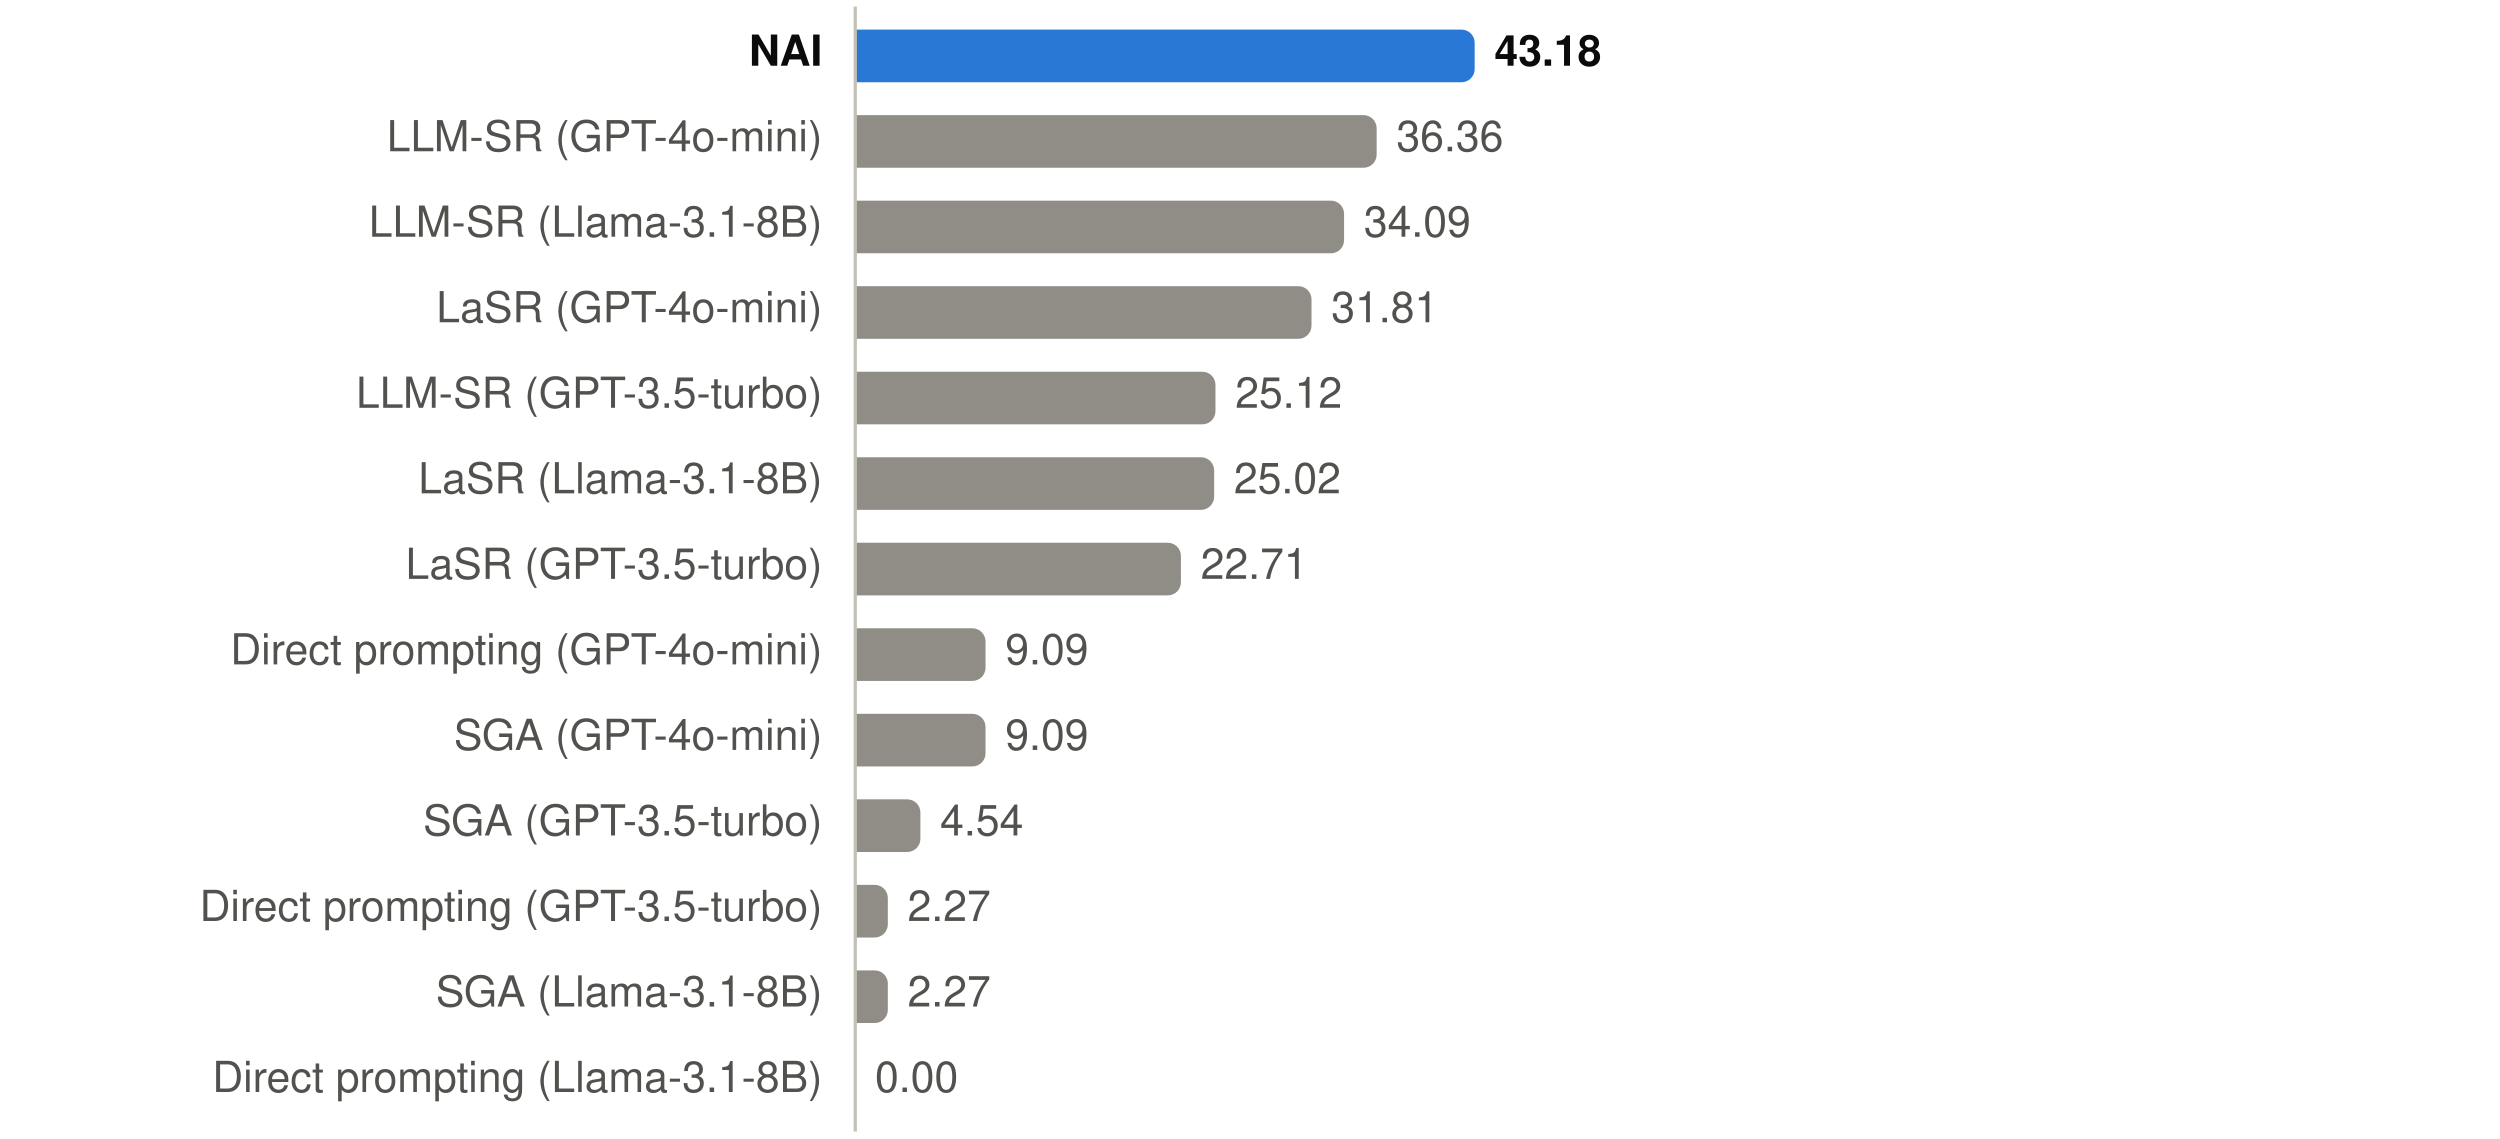
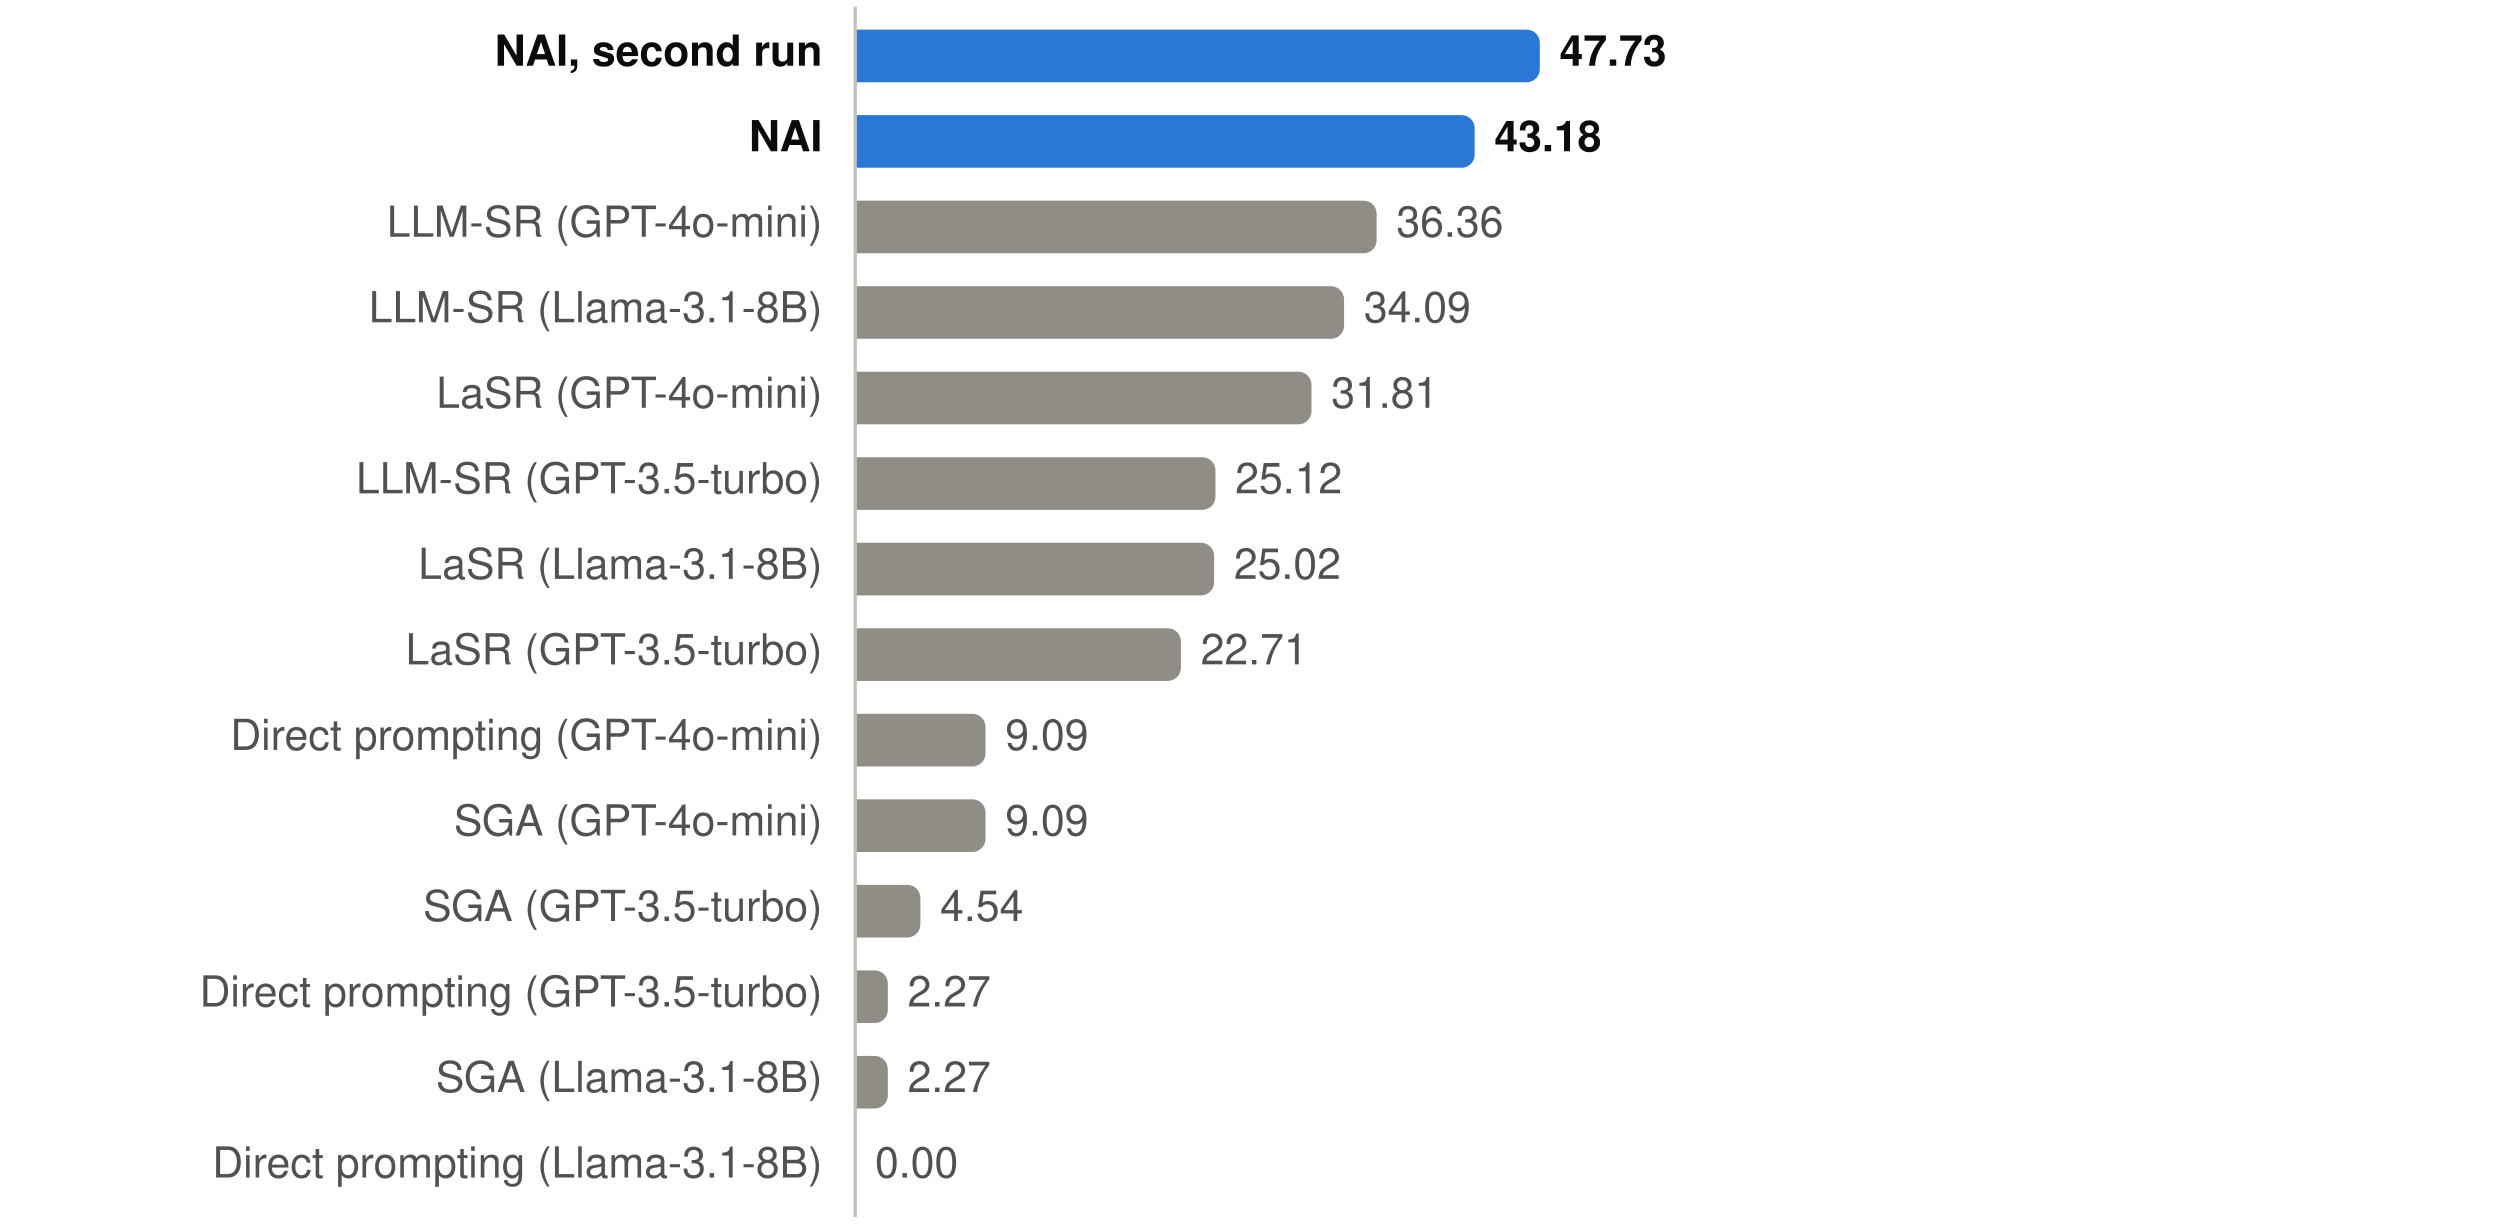
- <svg xmlns="http://www.w3.org/2000/svg" width="760" height="346" viewBox="0 0 760 346" role="img" aria-labelledby="t d">
+ <svg xmlns="http://www.w3.org/2000/svg" width="760" height="372" viewBox="0 0 760 372" role="img" aria-labelledby="t d">
  <g font-family="system-ui, -apple-system, 'Segoe UI', Helvetica, Arial, sans-serif" font-size="13">
-     <text x="250" y="17.0" fill="#0b0b0b" text-anchor="end" dominant-baseline="central" font-weight="700">NAI</text>
-     <path d="M260.0 9.0 H444.3 a4 4 0 0 1 4 4 V21.0 a4 4 0 0 1 -4 4 H260.0 Z" fill="#2a78d6" />
-     <text x="454.3" y="17.0" fill="#0b0b0b" dominant-baseline="central" font-weight="700">43.18</text>
-     <text x="250" y="43.0" fill="#52514e" text-anchor="end" dominant-baseline="central">LLM-SR (GPT-4o-mini)</text>
-     <path d="M260.0 35.0 H414.5 a4 4 0 0 1 4 4 V47.0 a4 4 0 0 1 -4 4 H260.0 Z" fill="#8f8d86" />
-     <text x="424.5" y="43.0" fill="#52514e" dominant-baseline="central">36.36</text>
-     <text x="250" y="69.0" fill="#52514e" text-anchor="end" dominant-baseline="central">LLM-SR (Llama-3.1-8B)</text>
-     <path d="M260.0 61.0 H404.6 a4 4 0 0 1 4 4 V73.0 a4 4 0 0 1 -4 4 H260.0 Z" fill="#8f8d86" />
-     <text x="414.6" y="69.0" fill="#52514e" dominant-baseline="central">34.09</text>
-     <text x="250" y="95.0" fill="#52514e" text-anchor="end" dominant-baseline="central">LaSR (GPT-4o-mini)</text>
-     <path d="M260.0 87.0 H394.7 a4 4 0 0 1 4 4 V99.0 a4 4 0 0 1 -4 4 H260.0 Z" fill="#8f8d86" />
-     <text x="404.7" y="95.0" fill="#52514e" dominant-baseline="central">31.81</text>
-     <text x="250" y="121.0" fill="#52514e" text-anchor="end" dominant-baseline="central">LLM-SR (GPT-3.5-turbo)</text>
-     <path d="M260.0 113.0 H365.5 a4 4 0 0 1 4 4 V125.0 a4 4 0 0 1 -4 4 H260.0 Z" fill="#8f8d86" />
-     <text x="375.5" y="121.0" fill="#52514e" dominant-baseline="central">25.12</text>
-     <text x="250" y="147.0" fill="#52514e" text-anchor="end" dominant-baseline="central">LaSR (Llama-3.1-8B)</text>
-     <path d="M260.0 139.0 H365.1 a4 4 0 0 1 4 4 V151.0 a4 4 0 0 1 -4 4 H260.0 Z" fill="#8f8d86" />
-     <text x="375.1" y="147.0" fill="#52514e" dominant-baseline="central">25.02</text>
-     <text x="250" y="173.0" fill="#52514e" text-anchor="end" dominant-baseline="central">LaSR (GPT-3.5-turbo)</text>
-     <path d="M260.0 165.0 H355.0 a4 4 0 0 1 4 4 V177.0 a4 4 0 0 1 -4 4 H260.0 Z" fill="#8f8d86" />
-     <text x="365.0" y="173.0" fill="#52514e" dominant-baseline="central">22.71</text>
-     <text x="250" y="199.0" fill="#52514e" text-anchor="end" dominant-baseline="central">Direct prompting (GPT-4o-mini)</text>
-     <path d="M260.0 191.0 H295.6 a4 4 0 0 1 4 4 V203.0 a4 4 0 0 1 -4 4 H260.0 Z" fill="#8f8d86" />
-     <text x="305.6" y="199.0" fill="#52514e" dominant-baseline="central">9.09</text>
-     <text x="250" y="225.0" fill="#52514e" text-anchor="end" dominant-baseline="central">SGA (GPT-4o-mini)</text>
+     <text x="250" y="17.0" fill="#0b0b0b" text-anchor="end" dominant-baseline="central" font-weight="700">NAI, second run</text>
+     <path d="M260.0 9.0 H464.1 a4 4 0 0 1 4 4 V21.0 a4 4 0 0 1 -4 4 H260.0 Z" fill="#2a78d6" />
+     <text x="474.1" y="17.0" fill="#0b0b0b" dominant-baseline="central" font-weight="700">47.73</text>
+     <text x="250" y="43.0" fill="#0b0b0b" text-anchor="end" dominant-baseline="central" font-weight="700">NAI</text>
+     <path d="M260.0 35.0 H444.3 a4 4 0 0 1 4 4 V47.0 a4 4 0 0 1 -4 4 H260.0 Z" fill="#2a78d6" />
+     <text x="454.3" y="43.0" fill="#0b0b0b" dominant-baseline="central" font-weight="700">43.18</text>
+     <text x="250" y="69.0" fill="#52514e" text-anchor="end" dominant-baseline="central">LLM-SR (GPT-4o-mini)</text>
+     <path d="M260.0 61.0 H414.5 a4 4 0 0 1 4 4 V73.0 a4 4 0 0 1 -4 4 H260.0 Z" fill="#8f8d86" />
+     <text x="424.5" y="69.0" fill="#52514e" dominant-baseline="central">36.36</text>
+     <text x="250" y="95.0" fill="#52514e" text-anchor="end" dominant-baseline="central">LLM-SR (Llama-3.1-8B)</text>
+     <path d="M260.0 87.0 H404.6 a4 4 0 0 1 4 4 V99.0 a4 4 0 0 1 -4 4 H260.0 Z" fill="#8f8d86" />
+     <text x="414.6" y="95.0" fill="#52514e" dominant-baseline="central">34.09</text>
+     <text x="250" y="121.0" fill="#52514e" text-anchor="end" dominant-baseline="central">LaSR (GPT-4o-mini)</text>
+     <path d="M260.0 113.0 H394.7 a4 4 0 0 1 4 4 V125.0 a4 4 0 0 1 -4 4 H260.0 Z" fill="#8f8d86" />
+     <text x="404.7" y="121.0" fill="#52514e" dominant-baseline="central">31.81</text>
+     <text x="250" y="147.0" fill="#52514e" text-anchor="end" dominant-baseline="central">LLM-SR (GPT-3.5-turbo)</text>
+     <path d="M260.0 139.0 H365.5 a4 4 0 0 1 4 4 V151.0 a4 4 0 0 1 -4 4 H260.0 Z" fill="#8f8d86" />
+     <text x="375.5" y="147.0" fill="#52514e" dominant-baseline="central">25.12</text>
+     <text x="250" y="173.0" fill="#52514e" text-anchor="end" dominant-baseline="central">LaSR (Llama-3.1-8B)</text>
+     <path d="M260.0 165.0 H365.1 a4 4 0 0 1 4 4 V177.0 a4 4 0 0 1 -4 4 H260.0 Z" fill="#8f8d86" />
+     <text x="375.1" y="173.0" fill="#52514e" dominant-baseline="central">25.02</text>
+     <text x="250" y="199.0" fill="#52514e" text-anchor="end" dominant-baseline="central">LaSR (GPT-3.5-turbo)</text>
+     <path d="M260.0 191.0 H355.0 a4 4 0 0 1 4 4 V203.0 a4 4 0 0 1 -4 4 H260.0 Z" fill="#8f8d86" />
+     <text x="365.0" y="199.0" fill="#52514e" dominant-baseline="central">22.71</text>
+     <text x="250" y="225.0" fill="#52514e" text-anchor="end" dominant-baseline="central">Direct prompting (GPT-4o-mini)</text>
    <path d="M260.0 217.0 H295.6 a4 4 0 0 1 4 4 V229.0 a4 4 0 0 1 -4 4 H260.0 Z" fill="#8f8d86" />
    <text x="305.6" y="225.0" fill="#52514e" dominant-baseline="central">9.09</text>
-     <text x="250" y="251.0" fill="#52514e" text-anchor="end" dominant-baseline="central">SGA (GPT-3.5-turbo)</text>
-     <path d="M260.0 243.0 H275.8 a4 4 0 0 1 4 4 V255.0 a4 4 0 0 1 -4 4 H260.0 Z" fill="#8f8d86" />
-     <text x="285.8" y="251.0" fill="#52514e" dominant-baseline="central">4.54</text>
-     <text x="250" y="277.0" fill="#52514e" text-anchor="end" dominant-baseline="central">Direct prompting (GPT-3.5-turbo)</text>
-     <path d="M260.0 269.0 H265.9 a4 4 0 0 1 4 4 V281.0 a4 4 0 0 1 -4 4 H260.0 Z" fill="#8f8d86" />
-     <text x="275.9" y="277.0" fill="#52514e" dominant-baseline="central">2.27</text>
-     <text x="250" y="303.0" fill="#52514e" text-anchor="end" dominant-baseline="central">SGA (Llama-3.1-8B)</text>
+     <text x="250" y="251.0" fill="#52514e" text-anchor="end" dominant-baseline="central">SGA (GPT-4o-mini)</text>
+     <path d="M260.0 243.0 H295.6 a4 4 0 0 1 4 4 V255.0 a4 4 0 0 1 -4 4 H260.0 Z" fill="#8f8d86" />
+     <text x="305.6" y="251.0" fill="#52514e" dominant-baseline="central">9.09</text>
+     <text x="250" y="277.0" fill="#52514e" text-anchor="end" dominant-baseline="central">SGA (GPT-3.5-turbo)</text>
+     <path d="M260.0 269.0 H275.8 a4 4 0 0 1 4 4 V281.0 a4 4 0 0 1 -4 4 H260.0 Z" fill="#8f8d86" />
+     <text x="285.8" y="277.0" fill="#52514e" dominant-baseline="central">4.54</text>
+     <text x="250" y="303.0" fill="#52514e" text-anchor="end" dominant-baseline="central">Direct prompting (GPT-3.5-turbo)</text>
    <path d="M260.0 295.0 H265.9 a4 4 0 0 1 4 4 V307.0 a4 4 0 0 1 -4 4 H260.0 Z" fill="#8f8d86" />
    <text x="275.9" y="303.0" fill="#52514e" dominant-baseline="central">2.27</text>
-     <text x="250" y="329.0" fill="#52514e" text-anchor="end" dominant-baseline="central">Direct prompting (Llama-3.1-8B)</text>
-     <text x="266.0" y="329.0" fill="#52514e" dominant-baseline="central">0.00</text>
-     <line x1="260" y1="2" x2="260" y2="344" stroke="#c3c2b7" stroke-width="1" />
+     <text x="250" y="329.0" fill="#52514e" text-anchor="end" dominant-baseline="central">SGA (Llama-3.1-8B)</text>
+     <path d="M260.0 321.0 H265.9 a4 4 0 0 1 4 4 V333.0 a4 4 0 0 1 -4 4 H260.0 Z" fill="#8f8d86" />
+     <text x="275.9" y="329.0" fill="#52514e" dominant-baseline="central">2.27</text>
+     <text x="250" y="355.0" fill="#52514e" text-anchor="end" dominant-baseline="central">Direct prompting (Llama-3.1-8B)</text>
+     <text x="266.0" y="355.0" fill="#52514e" dominant-baseline="central">0.00</text>
+     <line x1="260" y1="2" x2="260" y2="370" stroke="#c3c2b7" stroke-width="1" />
  </g>
</svg>
